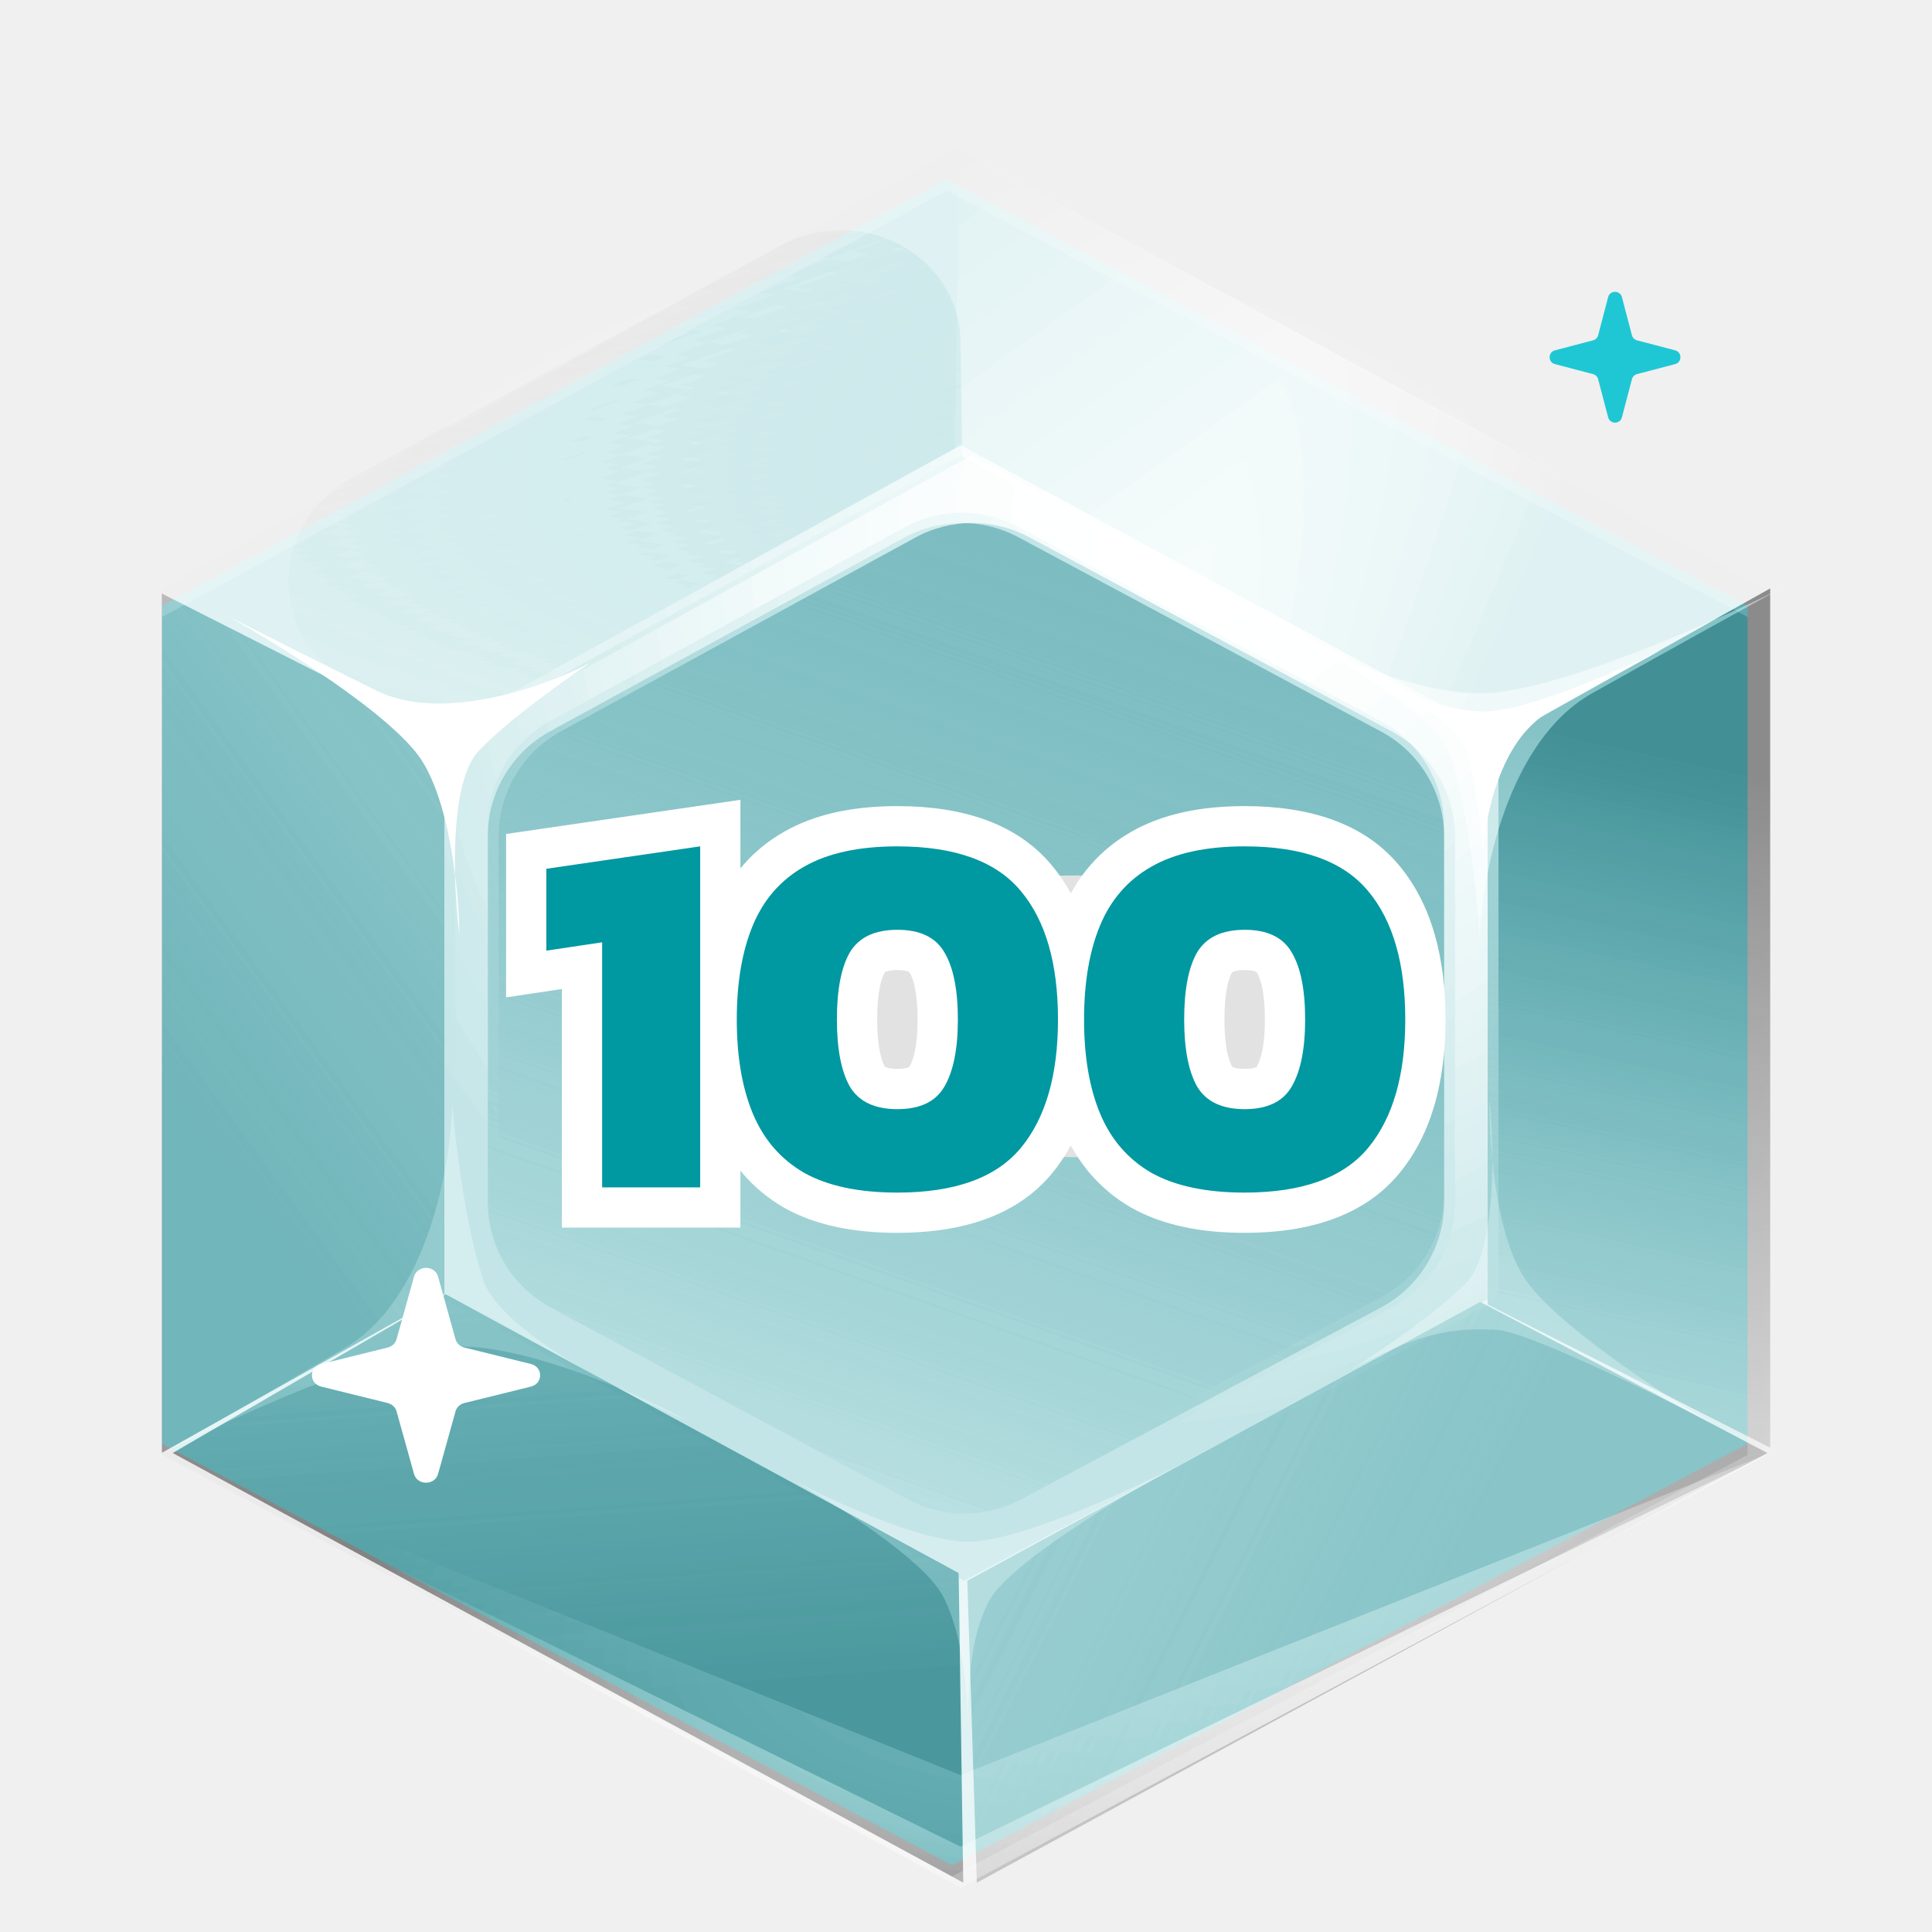
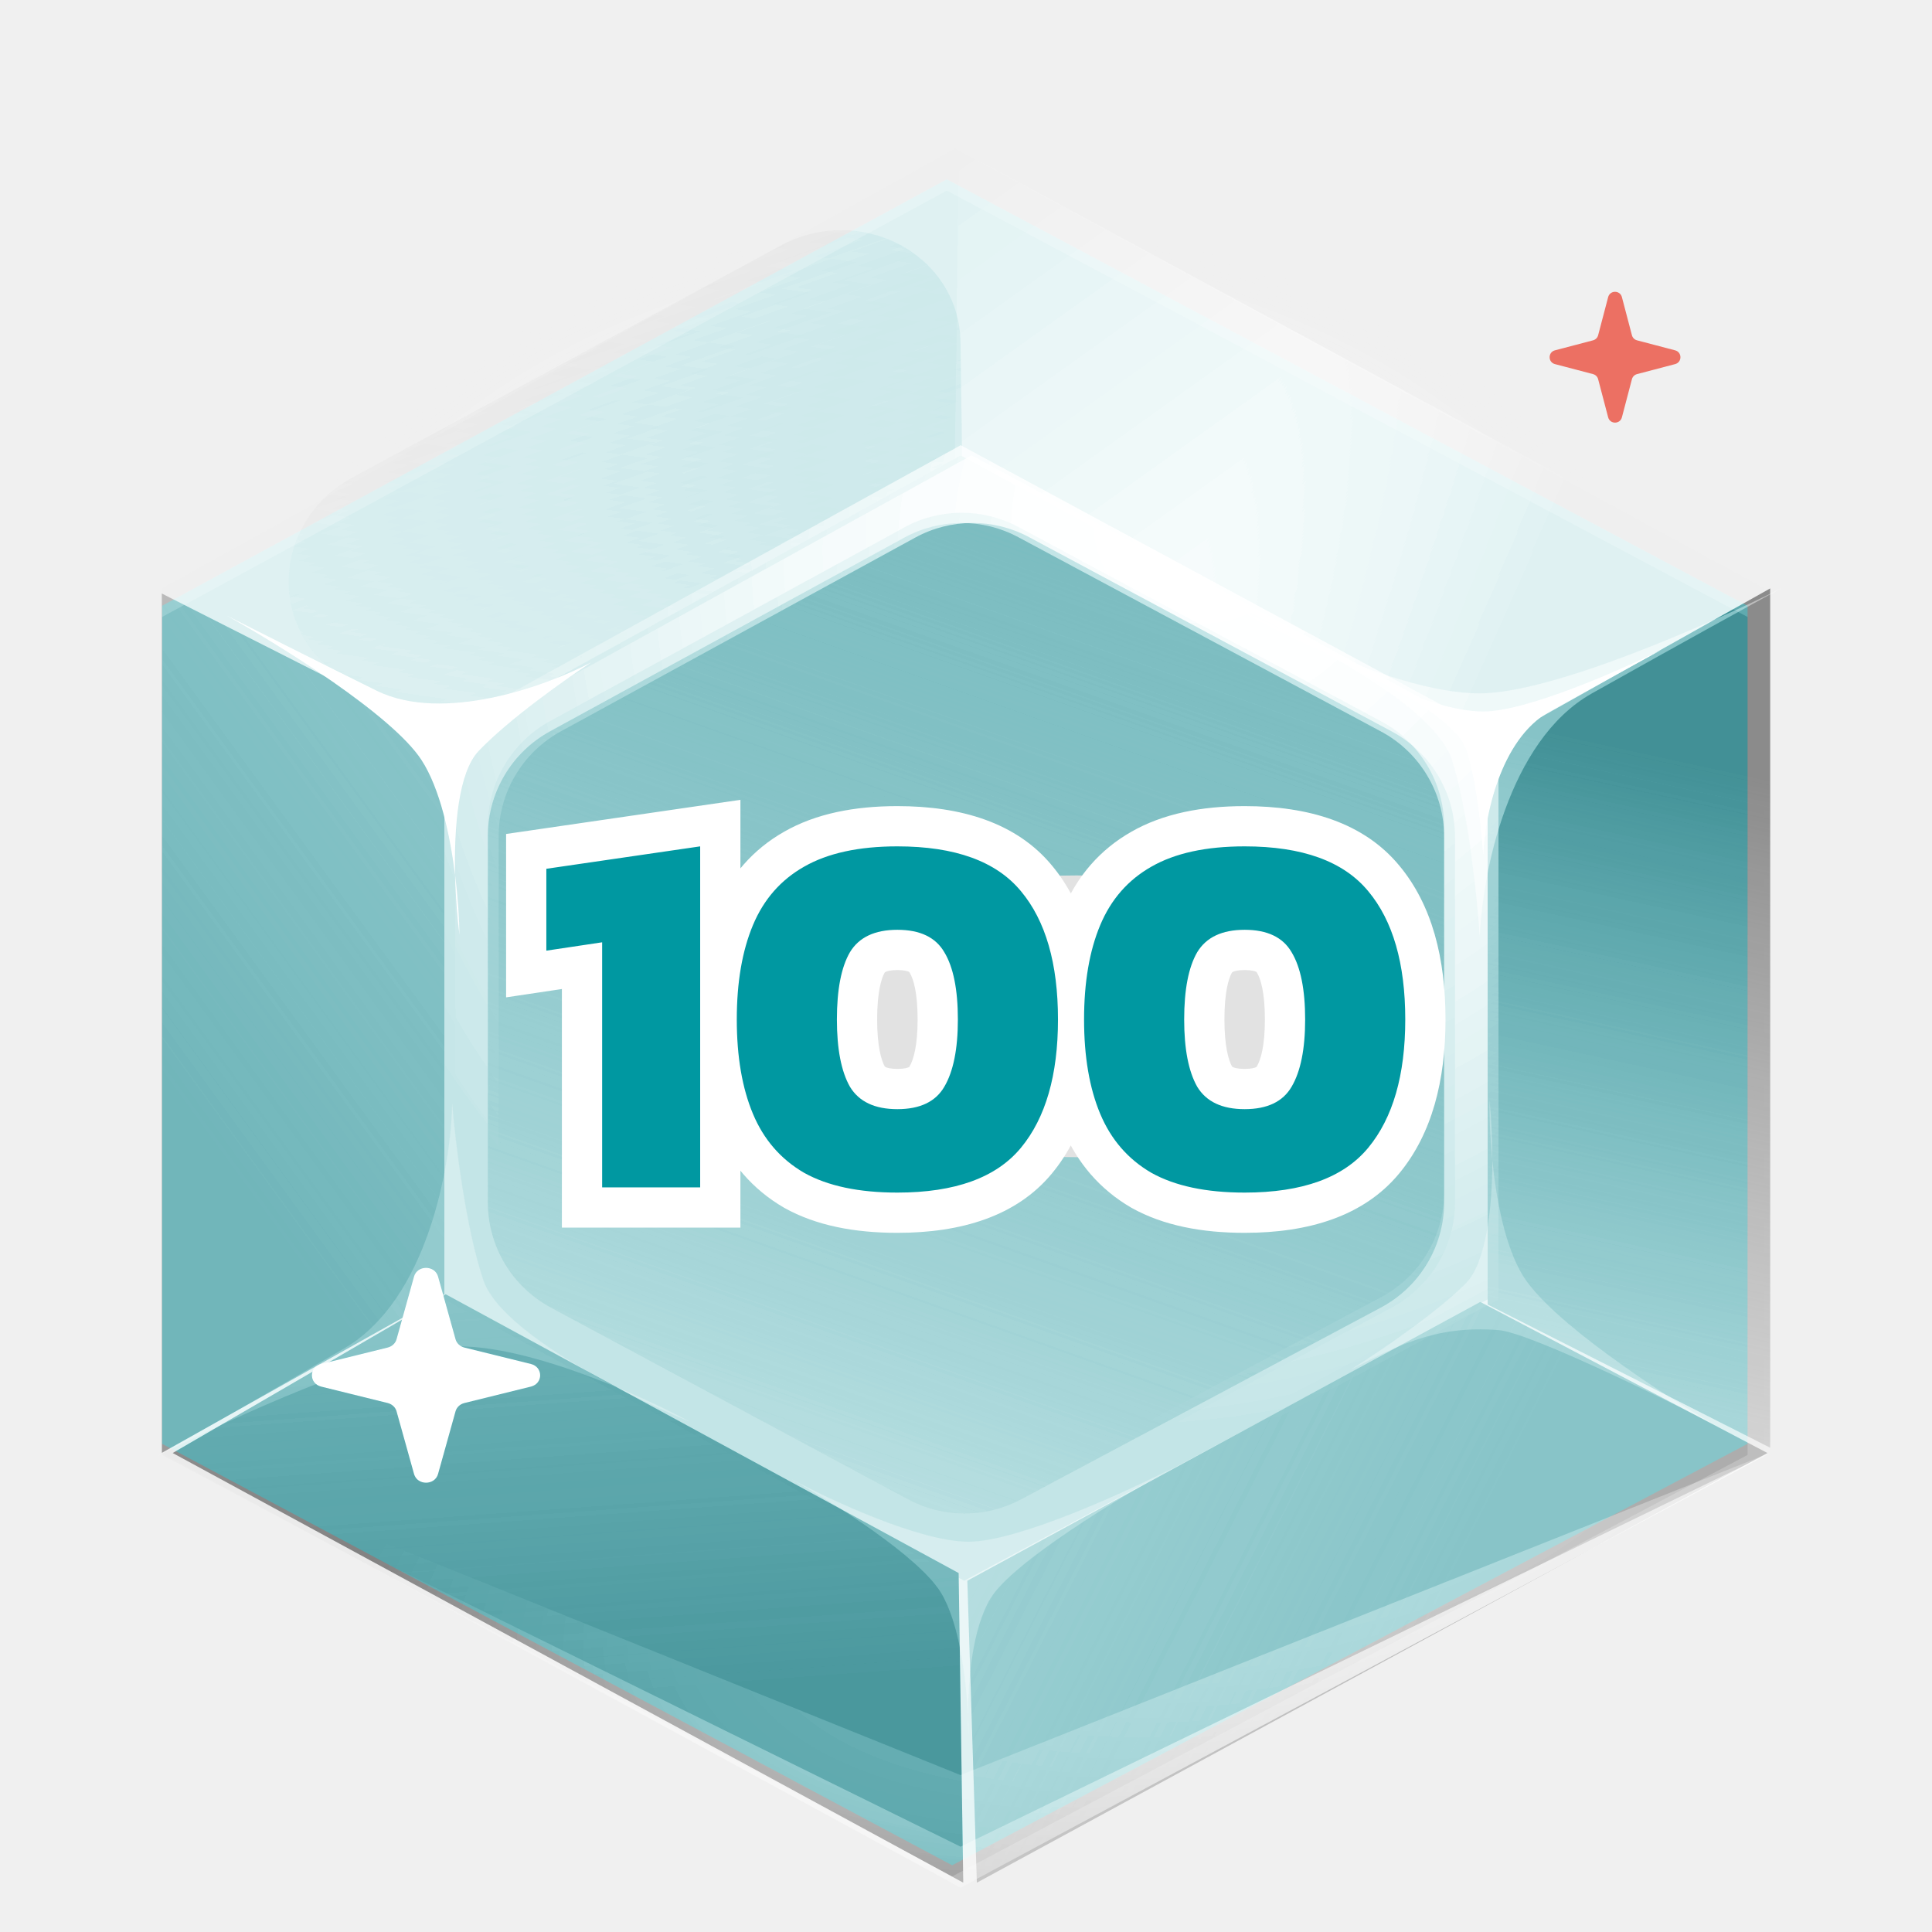
<svg xmlns="http://www.w3.org/2000/svg" width="192" height="192" fill="none" viewBox="0 0 192 192">
  <g clip-path="url(#clip0_2320_340716)">
    <mask id="mask0_2320_340716" width="165" height="107" x="11" y="-14" maskUnits="userSpaceOnUse" style="mask-type:alpha">
      <path fill="#636363" d="M175.993 69.471C176.711 74.068 118.241 91.118 97.324 92.981C89.149 93.69 14.496 73.845 11.652 69.471C8.807 65.097 11.652 -10.276 97.324 -14C175.993 -5.622 175.229 64.814 175.993 69.471Z" />
    </mask>
    <g mask="url(#mask0_2320_340716)">
      <ellipse cx="95.5" cy="82" fill="url(#paint0_radial_2320_340716)" opacity=".5" rx="76.5" ry="61" />
    </g>
    <path fill="#EFEFEF" d="M95.459 187.589L16.08 144.382V58.476L94.919 14.761L175.379 58.476V144.382L95.459 187.589Z" />
    <path fill="url(#paint1_linear_2320_340716)" d="M95.856 146.924L53.879 124.049V78.57L95.57 55.426L138.119 78.57V124.049L95.856 146.924Z" />
    <mask id="mask1_2320_340716" width="81" height="65" x="94" y="14" maskUnits="userSpaceOnUse" style="mask-type:alpha">
      <path fill="url(#paint2_linear_2320_340716)" d="M174.137 57.567L136.338 78.408L94.758 55.025L95.298 14.868L174.137 57.567Z" />
    </mask>
    <g mask="url(#mask1_2320_340716)">
      <path fill="url(#paint3_linear_2320_340716)" fill-rule="evenodd" d="M174.678 57.568L95.298 14.361L15.378 57.568V143.474L95.838 187.189L174.678 143.474V57.568ZM136.878 77.9L94.901 55.026L52.638 77.9V123.38L95.186 146.523L136.878 123.38V77.9Z" clip-rule="evenodd" />
    </g>
    <mask id="mask2_2320_340716" width="68" height="55" x="28" y="22" maskUnits="userSpaceOnUse" style="mask-type:alpha">
      <path fill="url(#paint4_linear_2320_340716)" d="M34.56 67.602L48.104 75.07C51.846 77.133 56.513 77.084 60.323 74.941L89.451 58.561C93.326 56.381 95.703 52.382 95.646 48.134L95.456 34.038C95.339 25.318 85.575 20.08 77.546 24.428L35.063 47.437C26.795 51.915 26.514 63.166 34.56 67.602Z" />
    </mask>
    <g mask="url(#mask2_2320_340716)">
      <path fill="url(#paint5_linear_2320_340716)" fill-rule="evenodd" d="M15.818 64.626C15.818 60.275 18.197 56.272 22.019 54.192L89.538 17.441C93.068 15.519 97.331 15.513 100.867 17.424L168.888 54.198C172.726 56.273 175.118 60.286 175.118 64.649V136.407C175.118 140.761 172.736 144.767 168.909 146.846L100.388 184.075C96.819 186.014 92.507 185.995 88.955 184.026L21.937 146.865C18.161 144.772 15.818 140.794 15.818 136.476V64.626ZM53.618 84.955C53.618 80.606 55.995 76.604 59.814 74.523L89.93 58.112C93.463 56.187 97.731 56.181 101.269 58.096L131.633 74.53C135.468 76.606 137.858 80.617 137.858 84.978V116.317C137.858 120.67 135.478 124.674 131.654 126.753L101.044 143.403C97.473 145.346 93.156 145.327 89.602 143.354L59.732 126.773C55.959 124.678 53.618 120.702 53.618 116.386V84.955Z" clip-rule="evenodd" />
    </g>
    <path fill="#E1E1E1" d="M95.823 157.09L44.159 129.132V73.546L95.472 45.26L147.839 73.546V129.132L95.823 157.09Z" />
    <path fill="url(#paint6_linear_2320_340716)" d="M90.24 149.002L54.743 129.951C50.887 127.882 48.48 123.86 48.48 119.484V83.102C48.48 78.759 50.851 74.762 54.662 72.678L89.876 53.427C93.395 51.503 97.648 51.485 101.184 53.379L137.25 72.699C141.111 74.767 143.52 78.791 143.52 83.171V119.461C143.52 123.849 141.101 127.88 137.228 129.944L101.446 149.018C97.943 150.885 93.739 150.879 90.24 149.002Z" />
    <path fill="url(#paint7_linear_2320_340716)" d="M16.08 144.382V58.984L44.16 73.217V128.624L16.08 144.382Z" />
    <path fill="url(#paint8_linear_2320_340716)" d="M175.92 58.476L175.92 143.874L147.841 129.641L147.841 74.234L175.92 58.476Z" />
    <path fill="url(#paint9_linear_2320_340716)" d="M175.645 144.399L97.079 187.098L96.133 157.09L147.107 129.387L175.645 144.399Z" />
    <path fill="url(#paint10_linear_2320_340716)" d="M95.727 187.098L17.161 144.399L44.295 128.624L95.269 156.327L95.727 187.098Z" />
    <path fill="#fff" d="M43.534 146.482C43.212 147.638 41.468 147.638 41.146 146.482L39.411 140.261C39.298 139.855 38.962 139.538 38.531 139.432L31.921 137.799C30.693 137.495 30.693 135.854 31.921 135.551L38.531 133.918C38.962 133.811 39.298 133.494 39.411 133.089L41.146 126.867C41.468 125.711 43.212 125.711 43.534 126.867L45.269 133.089C45.382 133.494 45.718 133.811 46.149 133.918L52.759 135.551C53.987 135.854 53.987 137.495 52.759 137.799L46.149 139.432C45.718 139.538 45.382 139.855 45.269 140.261L43.534 146.482Z" />
    <g style="mix-blend-mode:overlay">
      <path fill="url(#paint11_radial_2320_340716)" fill-rule="evenodd" d="M45.239 129.132L96.903 157.09L148.918 129.132V73.546L96.551 45.26L45.239 73.546V129.132ZM55.82 129.952L91.318 149.002C94.816 150.88 99.021 150.886 102.524 149.018L138.306 129.945C142.179 127.881 144.598 123.85 144.598 119.461V83.171C144.598 78.792 142.188 74.767 138.328 72.699L102.262 53.379C98.726 51.485 94.473 51.503 90.953 53.427L55.739 72.679C51.928 74.762 49.558 78.76 49.558 83.103V119.484C49.558 123.86 51.964 127.882 55.82 129.952Z" clip-rule="evenodd" />
    </g>
    <g style="mix-blend-mode:overlay">
      <path fill="url(#paint12_radial_2320_340716)" fill-rule="evenodd" d="M44.161 128.116L95.825 156.073L147.841 128.116V72.53L95.474 44.243L44.161 72.53V128.116ZM54.743 128.935L90.24 147.985C93.739 149.863 97.943 149.868 101.446 148.001L137.228 128.928C141.101 126.864 143.52 122.833 143.52 118.444V82.154C143.52 77.775 141.111 73.75 137.25 71.682L101.184 52.362C97.648 50.468 93.395 50.486 89.876 52.41L54.662 71.662C50.851 73.745 48.48 77.742 48.48 82.086V118.467C48.48 122.843 50.887 126.865 54.743 128.935Z" clip-rule="evenodd" />
    </g>
    <g style="mix-blend-mode:soft-light">
      <path fill="url(#paint13_radial_2320_340716)" d="M95.459 187.589L16.08 144.382L95.459 176.406L175.919 144.382L95.459 187.589Z" />
    </g>
    <g style="mix-blend-mode:overlay">
      <path fill="url(#paint14_radial_2320_340716)" d="M95.459 187.589L16.08 144.382L95.459 183.522L175.919 144.382L95.459 187.589Z" />
    </g>
    <g style="mix-blend-mode:soft-light">
      <path fill="#fff" d="M158.199 68.911C149.844 73.607 147.291 86.955 147.058 93.042C146.826 89.346 145.944 80.65 144.273 75.433C143.139 71.893 137.027 67.753 131.329 64.641C128.38 63.363 125.791 62.047 124.08 61.085C126.02 61.924 128.628 63.167 131.329 64.641C136.379 66.831 142.486 68.911 147.058 68.911C154.3 68.911 170.037 61.954 177 58.476C174.215 59.998 166.555 64.215 158.199 68.911Z" />
    </g>
    <g style="mix-blend-mode:soft-light" opacity=".5">
      <path fill="#fff" d="M34.236 133.984C42.505 129.155 44.816 115.768 44.937 109.678C45.236 113.369 46.276 122.05 48.042 127.239C49.24 130.761 55.427 134.802 61.181 137.821C64.152 139.052 66.764 140.326 68.493 141.26C66.537 140.453 63.908 139.252 61.181 137.821C56.092 135.713 49.947 133.732 45.376 133.805C38.135 133.922 22.527 141.131 15.628 144.721C18.385 143.154 25.967 138.814 34.236 133.984Z" />
    </g>
    <g style="mix-blend-mode:overlay">
      <path fill="#fff" d="M37.408 68.633C44.048 71.918 54.4 68.132 58.745 65.828C56.257 67.457 50.537 71.499 47.564 74.632C45.547 76.757 45.112 82.205 45.229 86.983C45.522 89.323 45.643 91.454 45.659 92.9C45.465 91.362 45.285 89.248 45.229 86.983C44.729 82.977 43.726 78.36 41.888 75.53C38.976 71.047 27.79 64.102 22.56 61.19C24.743 62.303 30.769 65.348 37.408 68.633Z" />
    </g>
    <g style="mix-blend-mode:soft-light" opacity=".6">
      <path fill="#fff" d="M148.921 132.182C142.441 131.674 138.652 133.896 134.249 136.1C136.778 134.528 142.6 130.617 145.653 127.554C147.724 125.475 148.299 120.038 148.304 115.259C148.072 112.913 148.006 110.78 148.027 109.334C148.181 110.876 148.307 112.994 148.304 115.259C148.702 119.276 149.585 123.914 151.35 126.785C154.146 131.333 165.151 138.53 170.304 141.56C168.15 140.399 152.292 132.447 148.921 132.182Z" />
    </g>
    <g style="mix-blend-mode:overlay">
      <path fill="#fff" d="M153.993 70.714C149.048 73.476 147.537 81.328 147.399 84.908C147.262 82.734 146.74 77.619 145.751 74.55C145.08 72.468 141.462 70.032 138.09 68.202C136.344 67.45 134.813 66.676 133.8 66.11C134.948 66.604 136.491 67.335 138.09 68.202C141.079 69.49 144.693 70.714 147.399 70.714C151.685 70.714 160.999 66.622 165.12 64.576C163.471 65.471 158.938 67.952 153.993 70.714Z" />
    </g>
    <g style="mix-blend-mode:soft-light" opacity=".6">
      <path fill="#fff" d="M78.719 147.032C82.554 149.094 91.429 153.218 96.25 153.218C101.07 153.218 111.771 148.344 116.519 145.907C111.406 148.719 100.632 155.242 98.441 158.842C96.644 161.794 96.198 166.966 96.196 170.385C96.234 171.13 96.25 171.794 96.25 172.339C96.217 171.8 96.196 171.135 96.196 170.385C96.014 166.772 95.327 161.263 93.51 158.279C91.319 154.68 82.737 149.281 78.719 147.032Z" />
    </g>
    <g style="mix-blend-mode:color-burn" opacity=".5">
      <path fill="#A7A7A7" d="M94.623 186.479L16.109 144.592V61.311L94.089 18.932L173.671 61.311V144.592L94.623 186.479Z" />
    </g>
    <g style="mix-blend-mode:soft-light" opacity=".8">
      <path fill="#14E2F2" d="M94.623 185.37L16.109 143.483V60.202L94.089 17.822L173.671 60.202V143.483L94.623 185.37Z" />
    </g>
-     <path fill="#1FC7D4" d="M161.184 41.472C161 42.176 160 42.176 159.816 41.472L158.821 37.684C158.756 37.437 158.564 37.244 158.316 37.179L154.528 36.184C153.824 36 153.824 35 154.528 34.816L158.316 33.821C158.564 33.756 158.756 33.563 158.821 33.316L159.816 29.528C160 28.824 161 28.824 161.184 29.528L162.179 33.316C162.244 33.563 162.436 33.756 162.684 33.821L166.472 34.816C167.176 35 167.176 36 166.472 36.184L162.684 37.179C162.436 37.244 162.244 37.437 162.179 37.684L161.184 41.472Z" />
+     <path fill="#EC7063" d="M161.184 41.472C161 42.176 160 42.176 159.816 41.472L158.821 37.684C158.756 37.437 158.564 37.244 158.316 37.179L154.528 36.184C153.824 36 153.824 35 154.528 34.816L158.316 33.821C158.564 33.756 158.756 33.563 158.821 33.316L159.816 29.528C160 28.824 161 28.824 161.184 29.528L162.179 33.316C162.244 33.563 162.436 33.756 162.684 33.821L166.472 34.816C167.176 35 167.176 36 166.472 36.184L162.684 37.179C162.436 37.244 162.244 37.437 162.179 37.684L161.184 41.472Z" />
  </g>
  <ellipse cx="107" cy="101" fill="#E2E2E2" rx="32" ry="14" />
  <path fill="#fff" d="M59.84 118H55.84V122H59.84V118ZM59.84 93.645H63.84V89.003L59.248 89.689L59.84 93.645ZM54.295 94.475H50.295V99.117L54.887 98.431L54.295 94.475ZM54.295 86.339L53.718 82.381L50.295 82.88V86.339H54.295ZM69.582 84.111H73.582V79.486L69.005 80.153L69.582 84.111ZM69.582 118V122H73.582V118H69.582ZM63.84 118V93.645H55.84V118H63.84ZM59.248 89.689L53.704 90.519L54.887 98.431L60.432 97.602L59.248 89.689ZM58.295 94.475V86.339H50.295V94.475H58.295ZM54.872 90.297L70.159 88.069L69.005 80.153L53.718 82.381L54.872 90.297ZM65.582 84.111V118H73.582V84.111H65.582ZM69.582 114H59.84V122H69.582V114ZM79.906 116.549L77.894 120.006L77.924 120.024L77.954 120.041L79.906 116.549ZM74.828 110.694L71.138 112.239L74.828 110.694ZM74.828 91.936L71.138 90.39L74.828 91.936ZM79.906 86.132L81.879 89.611L81.888 89.606L81.896 89.602L79.906 86.132ZM101.462 88.567L98.377 91.114L98.385 91.123L98.392 91.132L101.462 88.567ZM101.462 114.062L104.547 116.608L101.462 114.062ZM93.845 107.999L90.401 105.964L90.394 105.976L90.387 105.989L93.845 107.999ZM93.845 94.63L90.387 96.641L90.404 96.67L90.422 96.7L93.845 94.63ZM84.466 94.63L81.043 92.56L81.025 92.59L81.008 92.62L84.466 94.63ZM84.466 107.999L80.988 109.975L81.015 110.022L81.043 110.069L84.466 107.999ZM89.181 114.518C85.757 114.518 83.41 113.925 81.857 113.057L77.954 120.041C81.1 121.799 84.937 122.518 89.181 122.518V114.518ZM81.918 113.092C80.383 112.199 79.264 110.932 78.517 109.148L71.138 112.239C72.533 115.568 74.799 118.205 77.894 120.006L81.918 113.092ZM78.517 109.148C77.707 107.215 77.221 104.648 77.221 101.315H69.221C69.221 105.374 69.806 109.06 71.138 112.239L78.517 109.148ZM77.221 101.315C77.221 97.981 77.707 95.414 78.517 93.481L71.138 90.39C69.806 93.57 69.221 97.255 69.221 101.315H77.221ZM78.517 93.481C79.261 91.705 80.369 90.468 81.879 89.611L77.932 82.653C74.814 84.421 72.536 87.053 71.138 90.39L78.517 93.481ZM81.896 89.602C83.439 88.717 85.77 88.111 89.181 88.111V80.111C84.923 80.111 81.071 80.852 77.916 82.662L81.896 89.602ZM89.181 88.111C94.318 88.111 96.996 89.441 98.377 91.114L104.547 86.021C101.022 81.752 95.513 80.111 89.181 80.111V88.111ZM98.392 91.132C100.023 93.084 101.141 96.275 101.141 101.315H109.141C109.141 95.23 107.807 89.923 104.532 86.003L98.392 91.132ZM101.141 101.315C101.141 106.308 100.028 109.516 98.377 111.515L104.547 116.608C107.802 112.666 109.141 107.376 109.141 101.315H101.141ZM98.377 111.515C96.996 113.188 94.318 114.518 89.181 114.518V122.518C95.513 122.518 101.022 120.877 104.547 116.608L98.377 111.515ZM89.181 114.227C92.351 114.227 95.503 113.106 97.303 110.01L90.387 105.989C90.363 106.03 90.352 106.037 90.357 106.032C90.362 106.028 90.353 106.039 90.307 106.061C90.206 106.109 89.881 106.227 89.181 106.227V114.227ZM97.289 110.034C98.718 107.615 99.192 104.545 99.192 101.315H91.192C91.192 103.957 90.768 105.344 90.401 105.964L97.289 110.034ZM99.192 101.315C99.192 98.071 98.725 94.971 97.268 92.56L90.422 96.7C90.761 97.26 91.192 98.616 91.192 101.315H99.192ZM97.303 92.62C95.503 89.523 92.351 88.402 89.181 88.402V96.402C89.881 96.402 90.206 96.52 90.307 96.568C90.353 96.59 90.362 96.602 90.357 96.597C90.352 96.592 90.363 96.6 90.387 96.641L97.303 92.62ZM89.181 88.402C86.005 88.402 82.879 89.524 81.043 92.56L87.889 96.7C87.93 96.631 87.951 96.611 88.027 96.575C88.147 96.519 88.484 96.402 89.181 96.402V88.402ZM81.008 92.62C79.616 95.013 79.17 98.087 79.17 101.315H87.17C87.17 98.6 87.588 97.218 87.924 96.641L81.008 92.62ZM79.17 101.315C79.17 104.528 79.623 107.573 80.988 109.975L87.944 106.023C87.581 105.386 87.17 103.974 87.17 101.315H79.17ZM81.043 110.069C82.879 113.105 86.005 114.227 89.181 114.227V106.227C88.484 106.227 88.147 106.11 88.027 106.054C87.951 106.018 87.93 105.998 87.889 105.929L81.043 110.069ZM114.417 116.549L112.405 120.006L112.436 120.024L112.466 120.041L114.417 116.549ZM109.339 110.694L105.65 112.239L109.339 110.694ZM109.339 91.936L105.65 90.39L109.339 91.936ZM114.417 86.132L116.391 89.611L116.399 89.606L116.408 89.602L114.417 86.132ZM135.974 88.567L132.889 91.114L132.897 91.123L132.904 91.132L135.974 88.567ZM135.974 114.062L139.058 116.608L135.974 114.062ZM128.357 107.999L124.913 105.964L124.906 105.976L124.899 105.989L128.357 107.999ZM128.357 94.63L124.899 96.641L124.916 96.67L124.934 96.7L128.357 94.63ZM118.978 94.63L115.555 92.56L115.537 92.59L115.519 92.62L118.978 94.63ZM118.978 107.999L115.5 109.975L115.526 110.022L115.555 110.069L118.978 107.999ZM123.693 114.518C120.268 114.518 117.921 113.925 116.369 113.057L112.466 120.041C115.612 121.799 119.449 122.518 123.693 122.518V114.518ZM116.43 113.092C114.895 112.199 113.776 110.932 113.029 109.148L105.65 112.239C107.044 115.568 109.311 118.205 112.405 120.006L116.43 113.092ZM113.029 109.148C112.219 107.215 111.733 104.648 111.733 101.315H103.733C103.733 105.374 104.318 109.06 105.65 112.239L113.029 109.148ZM111.733 101.315C111.733 97.981 112.219 95.414 113.029 93.481L105.65 90.39C104.318 93.57 103.733 97.255 103.733 101.315H111.733ZM113.029 93.481C113.773 91.705 114.88 90.468 116.391 89.611L112.444 82.653C109.326 84.421 107.048 87.053 105.65 90.39L113.029 93.481ZM116.408 89.602C117.95 88.717 120.282 88.111 123.693 88.111V80.111C119.435 80.111 115.583 80.852 112.427 82.662L116.408 89.602ZM123.693 88.111C128.83 88.111 131.508 89.441 132.889 91.114L139.058 86.021C135.534 81.752 130.025 80.111 123.693 80.111V88.111ZM132.904 91.132C134.535 93.084 135.653 96.275 135.653 101.315H143.653C143.653 95.23 142.318 89.923 139.044 86.003L132.904 91.132ZM135.653 101.315C135.653 106.308 134.54 109.516 132.889 111.515L139.058 116.608C142.313 112.666 143.653 107.376 143.653 101.315H135.653ZM132.889 111.515C131.508 113.188 128.83 114.518 123.693 114.518V122.518C130.025 122.518 135.534 120.877 139.058 116.608L132.889 111.515ZM123.693 114.227C126.863 114.227 130.015 113.106 131.815 110.01L124.899 105.989C124.875 106.03 124.864 106.037 124.869 106.032C124.874 106.028 124.864 106.039 124.819 106.061C124.717 106.109 124.393 106.227 123.693 106.227V114.227ZM131.8 110.034C133.23 107.615 133.704 104.545 133.704 101.315H125.704C125.704 103.957 125.28 105.344 124.913 105.964L131.8 110.034ZM133.704 101.315C133.704 98.071 133.237 94.971 131.78 92.56L124.934 96.7C125.273 97.26 125.704 98.616 125.704 101.315H133.704ZM131.815 92.62C130.015 89.523 126.863 88.402 123.693 88.402V96.402C124.393 96.402 124.717 96.52 124.819 96.568C124.864 96.59 124.874 96.602 124.869 96.597C124.864 96.592 124.875 96.6 124.899 96.641L131.815 92.62ZM123.693 88.402C120.516 88.402 117.391 89.524 115.555 92.56L122.4 96.7C122.442 96.631 122.463 96.611 122.539 96.575C122.658 96.519 122.995 96.402 123.693 96.402V88.402ZM115.519 92.62C114.128 95.013 113.682 98.087 113.682 101.315H121.682C121.682 98.6 122.1 97.218 122.436 96.641L115.519 92.62ZM113.682 101.315C113.682 104.528 114.135 107.573 115.5 109.975L122.455 106.023C122.093 105.386 121.682 103.974 121.682 101.315H113.682ZM115.555 110.069C117.391 113.105 120.516 114.227 123.693 114.227V106.227C122.995 106.227 122.658 106.11 122.539 106.054C122.463 106.018 122.442 105.998 122.4 105.929L115.555 110.069Z" />
  <path fill="#0098A1" d="M59.84 118V93.645L54.295 94.475V86.339L69.582 84.111V118H59.84ZM89.181 118.518C85.347 118.518 82.255 117.862 79.906 116.549C77.591 115.202 75.898 113.25 74.828 110.694C73.757 108.137 73.221 105.011 73.221 101.315C73.221 97.618 73.757 94.492 74.828 91.936C75.898 89.379 77.591 87.445 79.906 86.132C82.255 84.784 85.347 84.111 89.181 84.111C94.916 84.111 99.009 85.596 101.462 88.567C103.915 91.504 105.141 95.753 105.141 101.315C105.141 106.842 103.915 111.091 101.462 114.062C99.009 117.033 94.916 118.518 89.181 118.518ZM89.181 110.227C91.427 110.227 92.981 109.485 93.845 107.999C94.743 106.479 95.192 104.251 95.192 101.315C95.192 98.344 94.743 96.115 93.845 94.63C92.981 93.144 91.427 92.402 89.181 92.402C86.936 92.402 85.364 93.144 84.466 94.63C83.602 96.115 83.17 98.344 83.17 101.315C83.17 104.251 83.602 106.479 84.466 107.999C85.364 109.485 86.936 110.227 89.181 110.227ZM123.693 118.518C119.858 118.518 116.767 117.862 114.418 116.549C112.103 115.202 110.41 113.25 109.339 110.694C108.268 108.137 107.733 105.011 107.733 101.315C107.733 97.618 108.268 94.492 109.339 91.936C110.41 89.379 112.103 87.445 114.418 86.132C116.767 84.784 119.858 84.111 123.693 84.111C129.428 84.111 133.521 85.596 135.974 88.567C138.427 91.504 139.653 95.753 139.653 101.315C139.653 106.842 138.427 111.091 135.974 114.062C133.521 117.033 129.428 118.518 123.693 118.518ZM123.693 110.227C125.938 110.227 127.493 109.485 128.357 107.999C129.255 106.479 129.704 104.251 129.704 101.315C129.704 98.344 129.255 96.115 128.357 94.63C127.493 93.144 125.938 92.402 123.693 92.402C121.448 92.402 119.876 93.144 118.978 94.63C118.114 96.115 117.682 98.344 117.682 101.315C117.682 104.251 118.114 106.479 118.978 107.999C119.876 109.485 121.448 110.227 123.693 110.227Z" />
  <defs>
    <radialGradient id="paint0_radial_2320_340716" cx="0" cy="0" r="1" gradientTransform="translate(95.4875 81.9724) rotate(-90) scale(60.9724 76.4654)" gradientUnits="userSpaceOnUse">
      <stop stop-color="#E0E0E0" />
      <stop offset="1" stop-color="#fff" stop-opacity="0" />
    </radialGradient>
    <linearGradient id="paint1_linear_2320_340716" x1="128.468" x2="92.975" y1="55.744" y2="154.155" gradientUnits="userSpaceOnUse">
      <stop stop-color="#B6B6B6" />
      <stop offset="1" stop-color="#8E8E8E" stop-opacity="0" />
    </linearGradient>
    <linearGradient id="paint2_linear_2320_340716" x1="153.083" x2="97.948" y1="55.424" y2="30.807" gradientUnits="userSpaceOnUse">
      <stop stop-color="#fff" stop-opacity="0" />
      <stop offset=".513" stop-color="#fff" />
      <stop offset="1" stop-color="#fff" />
    </linearGradient>
    <linearGradient id="paint3_linear_2320_340716" x1="55.815" x2="135.487" y1="42.699" y2="154.056" gradientUnits="userSpaceOnUse">
      <stop stop-color="#fff" stop-opacity="0" />
      <stop offset=".513" stop-color="#fff" />
      <stop offset="1" stop-color="#fff" />
    </linearGradient>
    <linearGradient id="paint4_linear_2320_340716" x1="61.716" x2="50.043" y1="-2.757" y2="80.778" gradientUnits="userSpaceOnUse">
      <stop stop-color="#FD9B13" />
      <stop offset="1" stop-color="#FD9B13" stop-opacity="0" />
    </linearGradient>
    <linearGradient id="paint5_linear_2320_340716" x1="156.868" x2="92.142" y1="184.927" y2="1.751" gradientUnits="userSpaceOnUse">
      <stop stop-color="#B6B6B6" />
      <stop offset="1" stop-color="#8E8E8E" stop-opacity="0" />
    </linearGradient>
    <linearGradient id="paint6_linear_2320_340716" x1="132.632" x2="93.659" y1="50.696" y2="160.422" gradientUnits="userSpaceOnUse">
      <stop stop-color="#B6B6B6" />
      <stop offset="1" stop-color="#8E8E8E" stop-opacity="0" />
    </linearGradient>
    <linearGradient id="paint7_linear_2320_340716" x1="1.425" x2="189.352" y1="86.905" y2="-49.988" gradientUnits="userSpaceOnUse">
      <stop stop-color="#AFAFAF" />
      <stop offset="1" stop-color="#CECECE" stop-opacity="0" />
    </linearGradient>
    <linearGradient id="paint8_linear_2320_340716" x1="170.52" x2="147.9" y1="76.267" y2="180.057" gradientUnits="userSpaceOnUse">
      <stop stop-color="#8B8B8B" />
      <stop offset="1" stop-color="#B7B7B7" stop-opacity="0" />
    </linearGradient>
    <linearGradient id="paint9_linear_2320_340716" x1="130.094" x2="-78.916" y1="185.084" y2="78.886" gradientUnits="userSpaceOnUse">
      <stop stop-color="#BEBEBE" />
      <stop offset="1" stop-color="#CECECE" stop-opacity="0" />
    </linearGradient>
    <linearGradient id="paint10_linear_2320_340716" x1="35.521" x2="19.241" y1="170.306" y2="-52.489" gradientUnits="userSpaceOnUse">
      <stop stop-color="#929292" />
      <stop offset="1" stop-color="#CECECE" stop-opacity="0" />
    </linearGradient>
    <radialGradient id="paint11_radial_2320_340716" cx="0" cy="0" r="1" gradientTransform="translate(120.838 51.3596) rotate(131.437) scale(96.2826 84.8126)" gradientUnits="userSpaceOnUse">
      <stop stop-color="#fff" />
      <stop offset="1" stop-color="#fff" stop-opacity="0" />
    </radialGradient>
    <radialGradient id="paint12_radial_2320_340716" cx="0" cy="0" r="1" gradientTransform="translate(119.761 50.343) rotate(131.437) scale(96.2826 84.8126)" gradientUnits="userSpaceOnUse">
      <stop stop-color="#fff" />
      <stop offset="1" stop-color="#fff" stop-opacity="0" />
    </radialGradient>
    <radialGradient id="paint13_radial_2320_340716" cx="0" cy="0" r="1" gradientTransform="translate(132.629 146.739) rotate(164.151) scale(102.117 47.632)" gradientUnits="userSpaceOnUse">
      <stop stop-color="#fff" />
      <stop offset="1" stop-color="#fff" stop-opacity="0" />
    </radialGradient>
    <radialGradient id="paint14_radial_2320_340716" cx="0" cy="0" r="1" gradientTransform="translate(132.629 146.739) rotate(164.151) scale(102.117 47.632)" gradientUnits="userSpaceOnUse">
      <stop stop-color="#fff" />
      <stop offset="1" stop-color="#fff" stop-opacity="0" />
    </radialGradient>
    <clipPath id="clip0_2320_340716">
      <rect width="192" height="192" fill="#fff" />
    </clipPath>
  </defs>
</svg>
